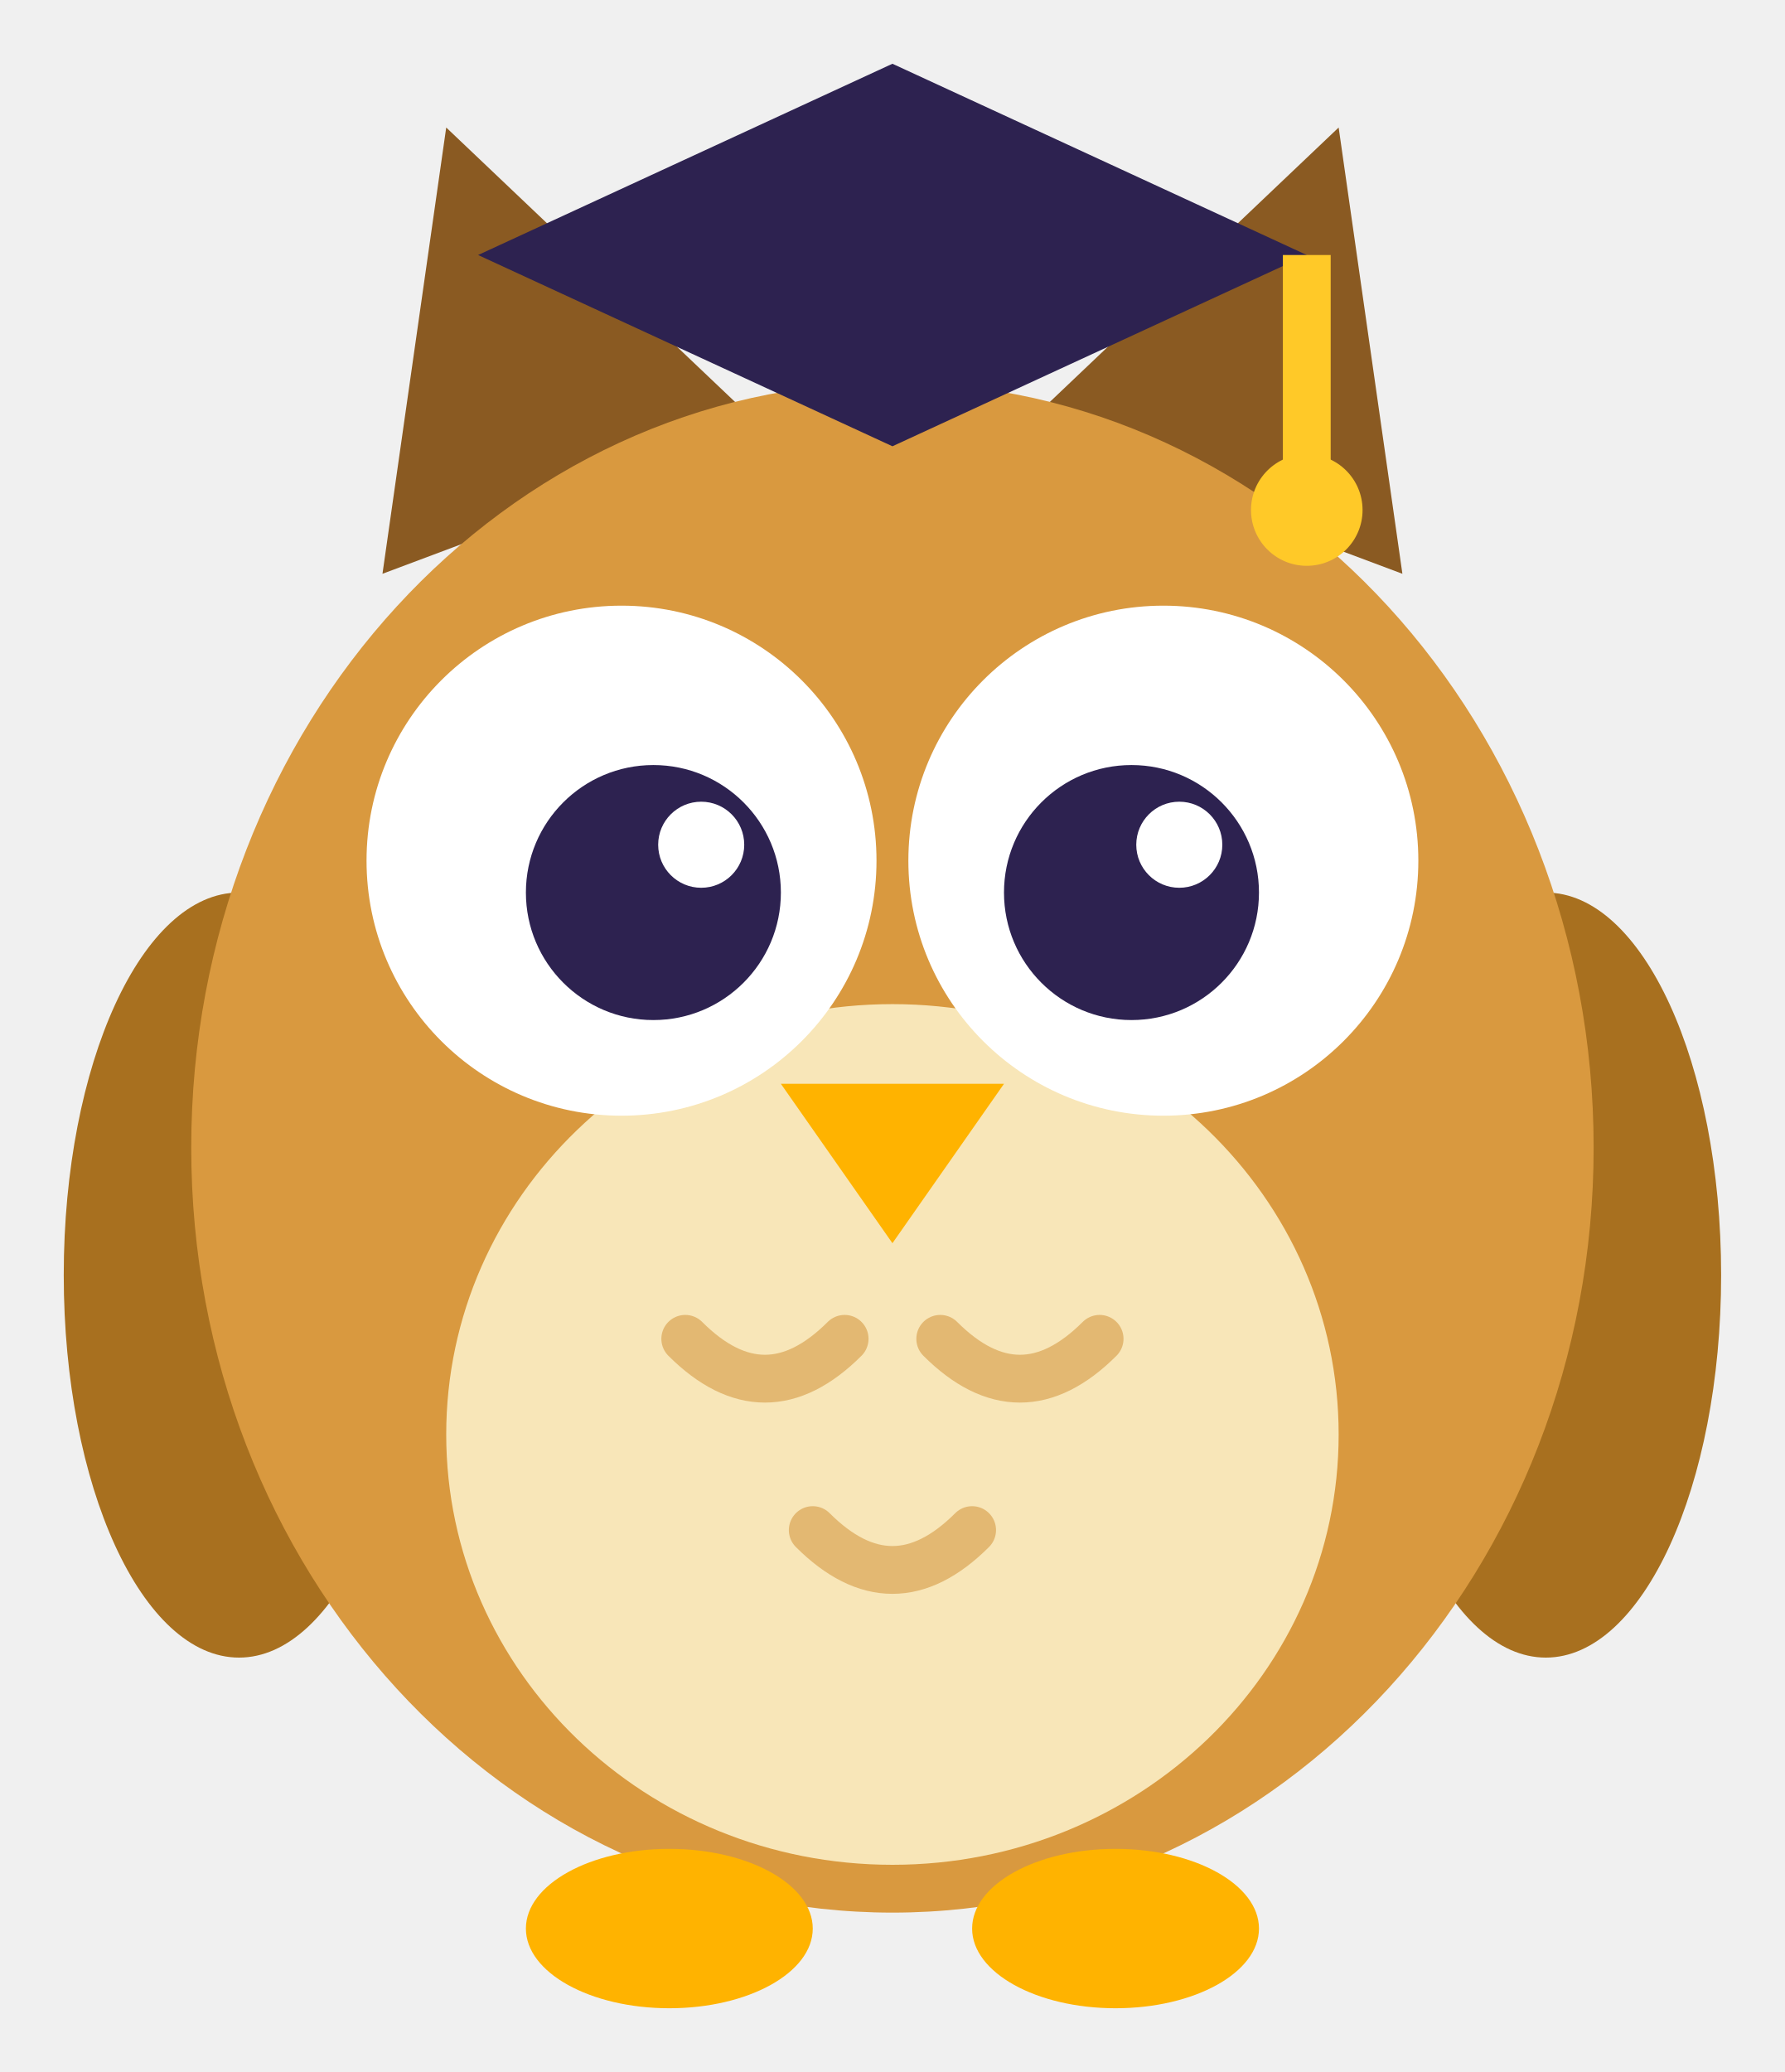
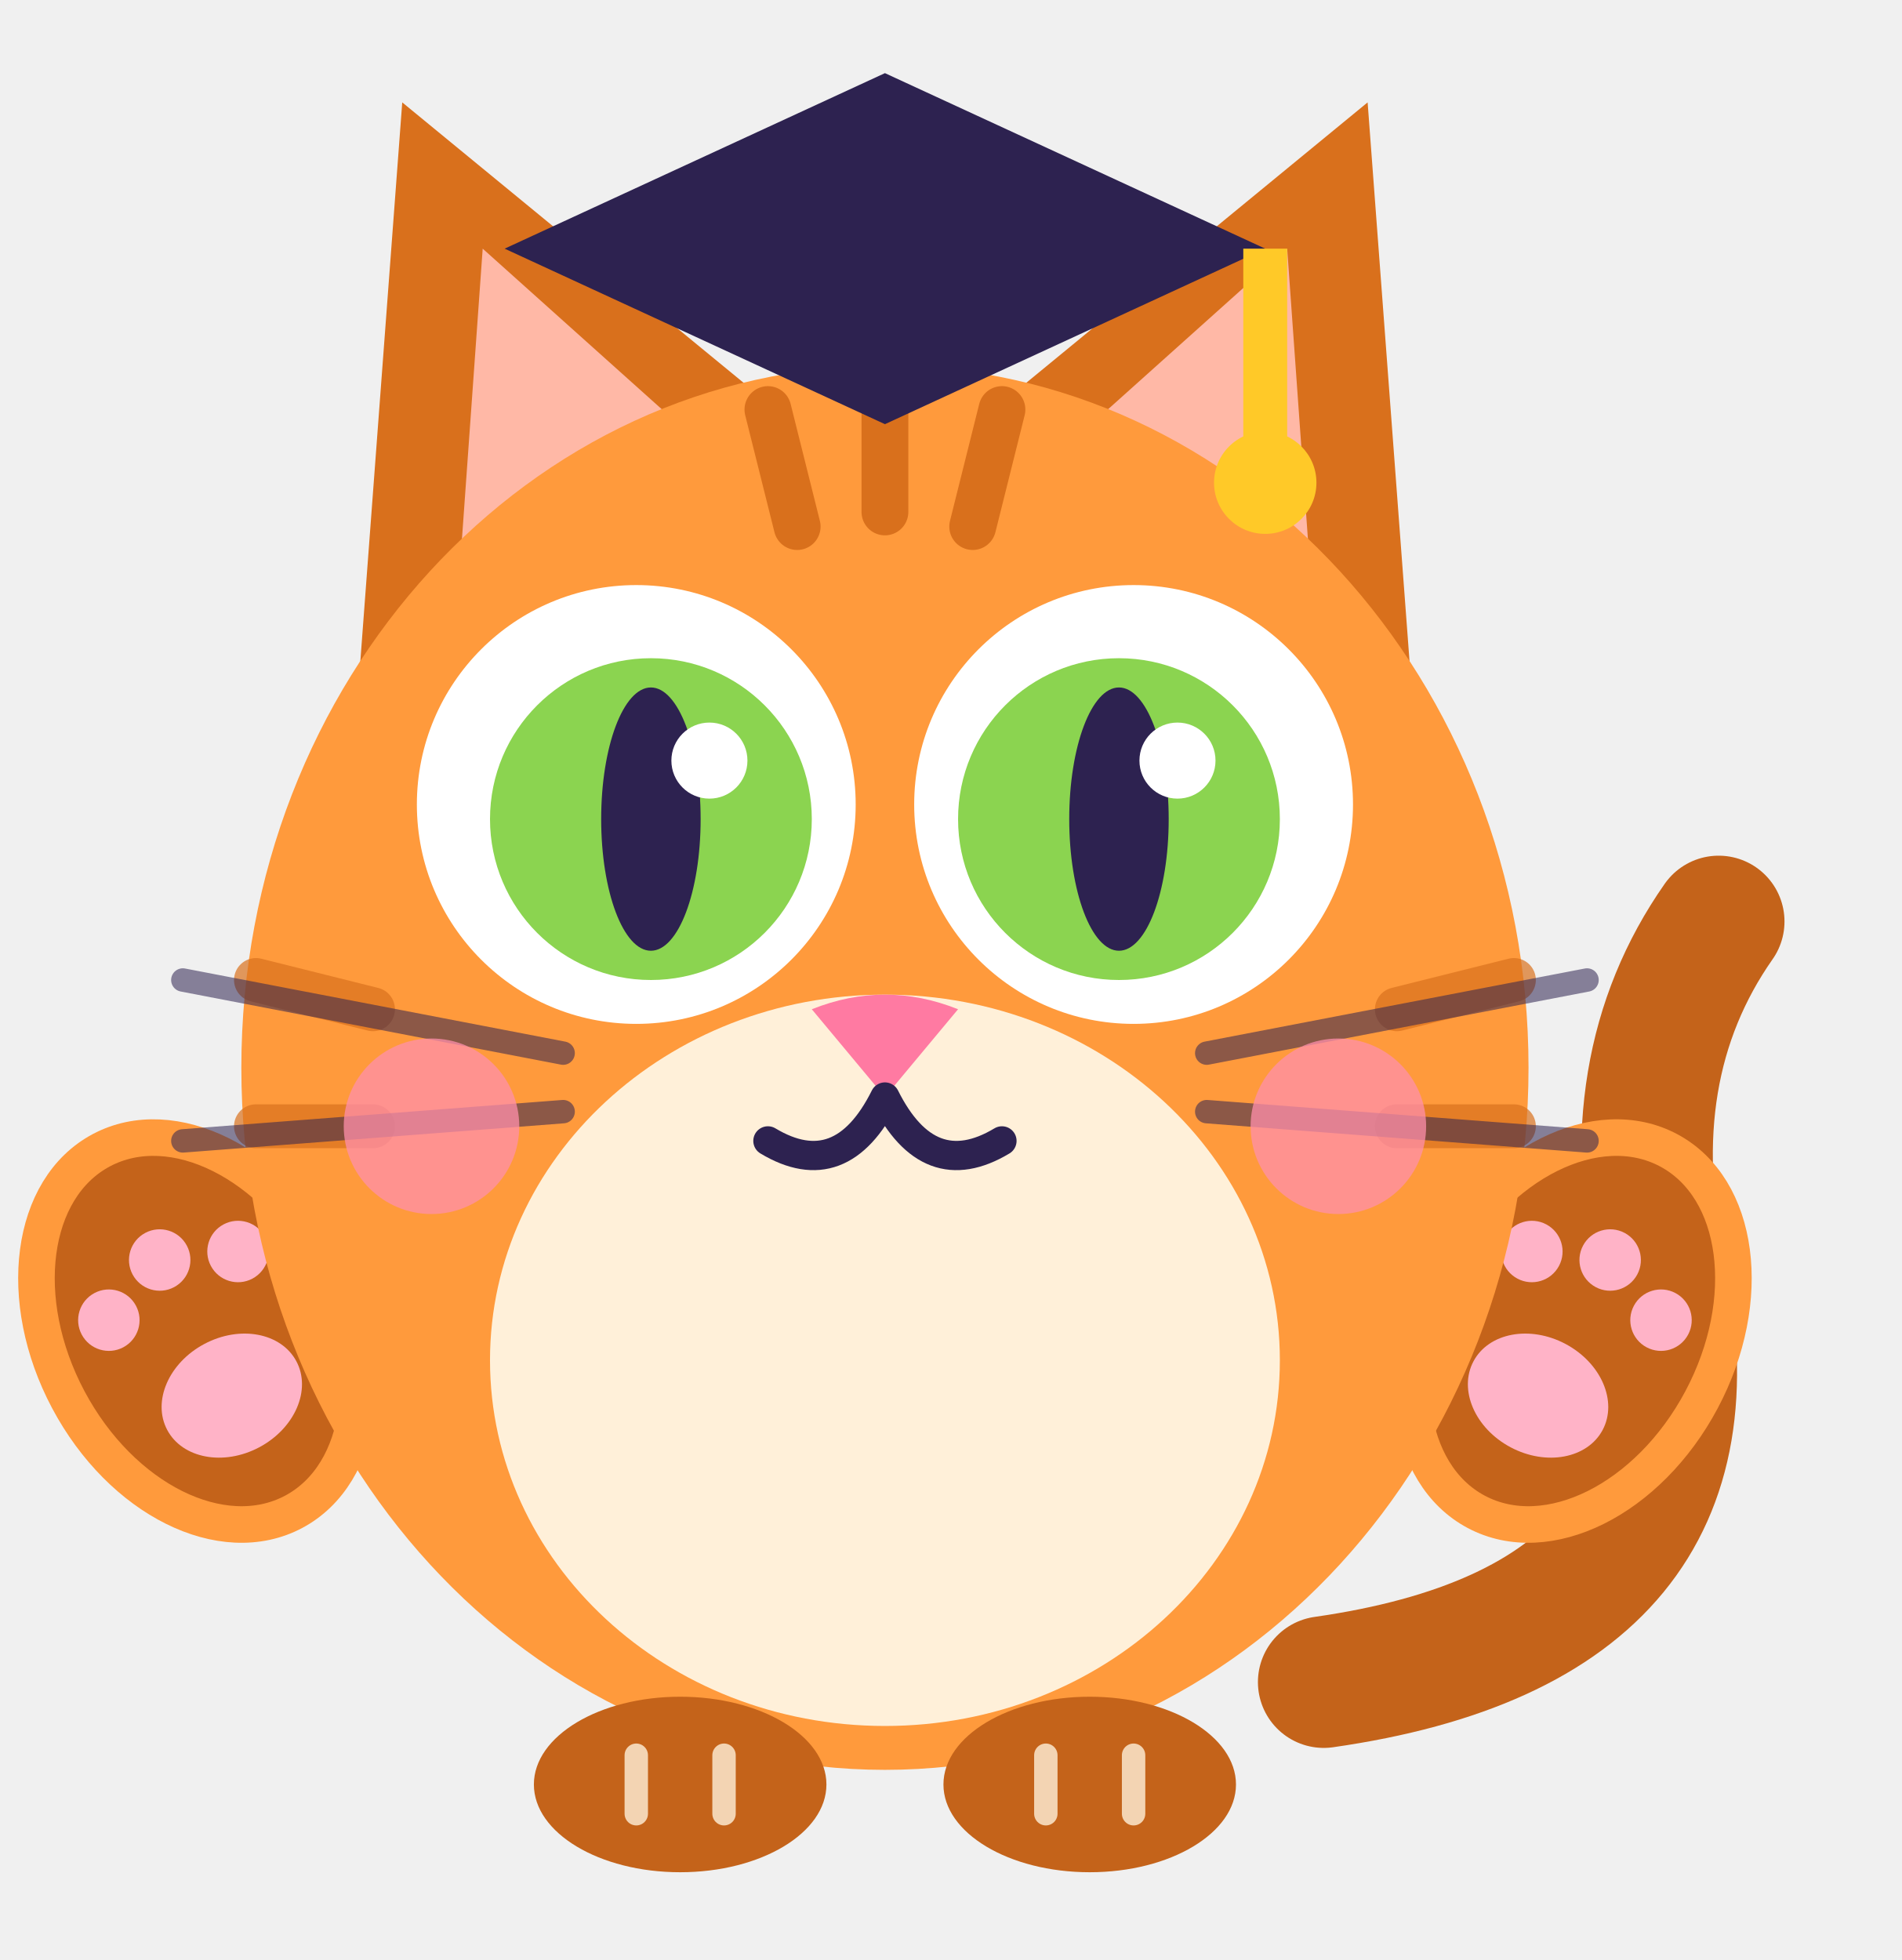
- <svg xmlns="http://www.w3.org/2000/svg" viewBox="4 0 112 130">
-   <path d="M28 36 L32 8 L52 27 Z" fill="#8a5a22" />
-   <path d="M92 36 L88 8 L68 27 Z" fill="#8a5a22" />
-   <ellipse cx="19" cy="80" rx="11" ry="24" fill="#a8701f" />
-   <ellipse cx="101" cy="80" rx="11" ry="24" fill="#a8701f" />
-   <ellipse cx="60" cy="72" rx="44" ry="48" fill="#d9993f" />
-   <ellipse cx="60" cy="90" rx="28" ry="27" fill="#f8e6b8" />
-   <path d="M47 84 q5 5 10 0 M63 84 q5 5 10 0 M55 96 q5 5 10 0" stroke="#e3b872" stroke-width="3" fill="none" stroke-linecap="round" />
-   <circle cx="43" cy="54" r="16" fill="#fff" />
-   <circle cx="77" cy="54" r="16" fill="#fff" />
-   <circle cx="45" cy="56" r="8" fill="#2d2250" />
-   <circle cx="75" cy="56" r="8" fill="#2d2250" />
-   <circle cx="48" cy="53" r="2.7" fill="#fff" />
-   <circle cx="78" cy="53" r="2.7" fill="#fff" />
-   <path d="M53 68 L67 68 L60 78 Z" fill="#ffb300" />
-   <ellipse cx="46" cy="121" rx="9" ry="5" fill="#ffb300" />
-   <ellipse cx="74" cy="121" rx="9" ry="5" fill="#ffb300" />
-   <path d="M34 16 L60 4 L86 16 L60 28 Z" fill="#2d2250" />
-   <path d="M86 16 L86 30" stroke="#ffc928" stroke-width="3" />
-   <circle cx="86" cy="32" r="3.5" fill="#ffc928" />
+ <svg xmlns="http://www.w3.org/2000/svg" viewBox="-0.5 -1 130 134" aria-hidden="true">
+   <g>
+     <path d="M90 114 Q118 110 113 86 Q110 72 117 62" stroke="#c4631a" stroke-width="9" fill="none" stroke-linecap="round" />
+     <g>
+       <g transform="rotate(-28 13 90)">
+         <ellipse cx="13" cy="90" rx="10" ry="14" fill="#c4631a" stroke="#ff9a3c" stroke-width="2.5" />
+         <ellipse cx="13" cy="95" rx="5" ry="4" fill="#ffb3c7" />
+         <circle cx="8" cy="86.5" r="2.1" fill="#ffb3c7" />
+         <circle cx="13" cy="84.5" r="2.1" fill="#ffb3c7" />
+         <circle cx="18" cy="86.5" r="2.1" fill="#ffb3c7" />
+       </g>
+     </g>
+     <g>
+       <g transform="rotate(28 107 90)">
+         <ellipse cx="107" cy="90" rx="10" ry="14" fill="#c4631a" stroke="#ff9a3c" stroke-width="2.5" />
+         <ellipse cx="107" cy="95" rx="5" ry="4" fill="#ffb3c7" />
+         <circle cx="102" cy="86.5" r="2.1" fill="#ffb3c7" />
+         <circle cx="107" cy="84.5" r="2.1" fill="#ffb3c7" />
+         <circle cx="112" cy="86.5" r="2.1" fill="#ffb3c7" />
+       </g>
+     </g>
+     <path d="M24 46 L27 6 L55 29 Z" fill="#d9701c" stroke-linejoin="round" />
+     <path d="M96 46 L93 6 L65 29 Z" fill="#d9701c" />
+     <path d="M31 37 L32.5 16 L47 29 Z" fill="#ffb8a6" />
+     <path d="M89 37 L87.5 16 L73 29 Z" fill="#ffb8a6" />
+     <ellipse cx="60" cy="72" rx="44" ry="48" fill="#ff9a3c" />
+     <ellipse cx="60" cy="92" rx="27" ry="25" fill="#fff0d9" />
+     <path d="M52 27 l2 8 M60 25 v9 M68 27 l-2 8" stroke="#d9701c" stroke-width="3.2" stroke-linecap="round" />
+     <path d="M17 66 l8 2 M17 76 l8 0 M103 66 l-8 2 M103 76 l-8 0" stroke="#d9701c" stroke-width="3" stroke-linecap="round" opacity=".7" />
+     <g>
+       <circle cx="43" cy="54" r="15" fill="#fff" />
+       <circle cx="77" cy="54" r="15" fill="#fff" />
+       <circle cx="44" cy="55" r="11" fill="#8bd450" />
+       <circle cx="76" cy="55" r="11" fill="#8bd450" />
+       <g>
+         <ellipse cx="44" cy="55" rx="3.4" ry="9" fill="#2d2250" />
+         <ellipse cx="76" cy="55" rx="3.4" ry="9" fill="#2d2250" />
+         <circle cx="48" cy="51" r="2.6" fill="#fff" />
+         <circle cx="80" cy="51" r="2.6" fill="#fff" />
+       </g>
+     </g>
+     <path d="M55 68 Q60 66 65 68 L60 74 Z" fill="#ff7aa2" />
+     <path d="M60 74 q-3 6 -8 3 M60 74 q3 6 8 3" stroke="#2d2250" stroke-width="2" fill="none" stroke-linecap="round" />
+     <path d="M38 71 L12 66 M38 75 L12 77 M82 71 L108 66 M82 75 L108 77" stroke="#2d2250" stroke-width="1.6" stroke-linecap="round" opacity=".55" />
+     <circle cx="29" cy="76" r="6" fill="#ff8fab" opacity=".75" />
+     <circle cx="91" cy="76" r="6" fill="#ff8fab" opacity=".75" />
+     <ellipse cx="46" cy="121" rx="10" ry="6" fill="#c4631a" />
+     <ellipse cx="74" cy="121" rx="10" ry="6" fill="#c4631a" />
+     <path d="M43 119 v4 M49 119 v4 M71 119 v4 M77 119 v4" stroke="#fff0d9" stroke-width="1.6" stroke-linecap="round" opacity=".8" />
+     <path d="M34 16 L60 4 L86 16 L60 28 Z" fill="#2d2250" />
+     <path d="M86 16 L86 30" stroke="#ffc928" stroke-width="3" />
+     <circle cx="86" cy="32" r="3.5" fill="#ffc928" />
+   </g>
</svg>
